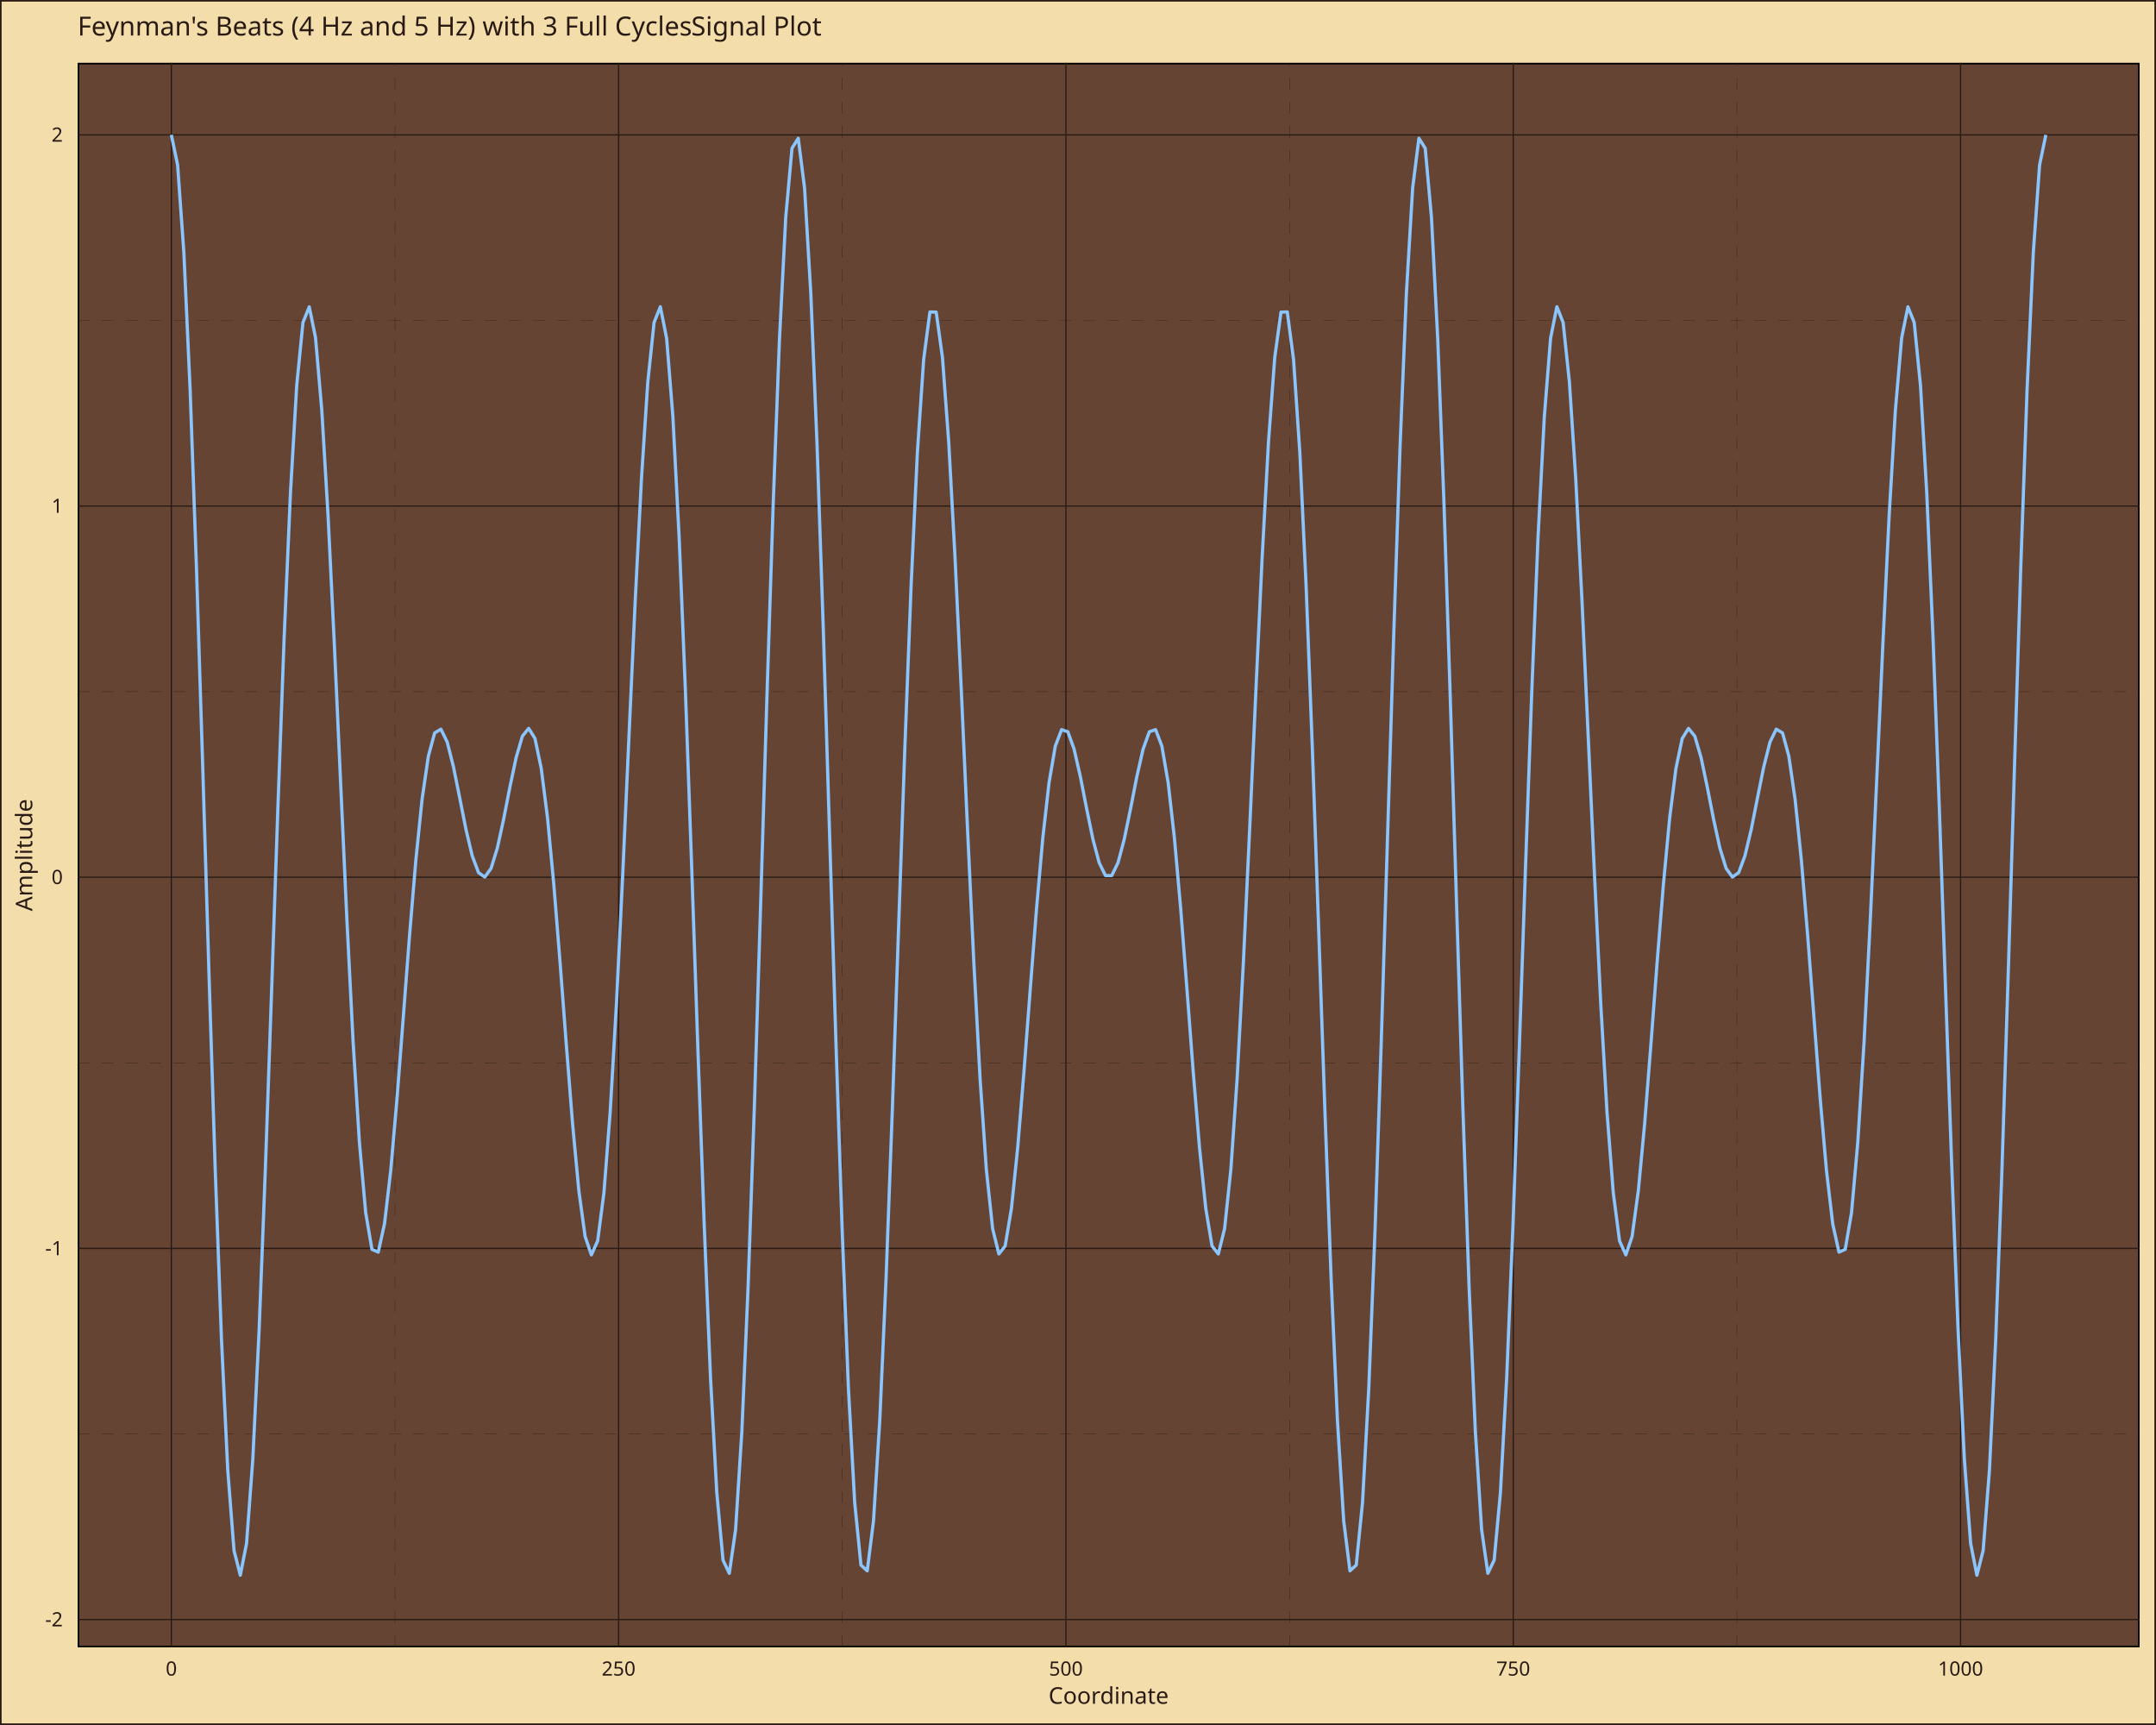
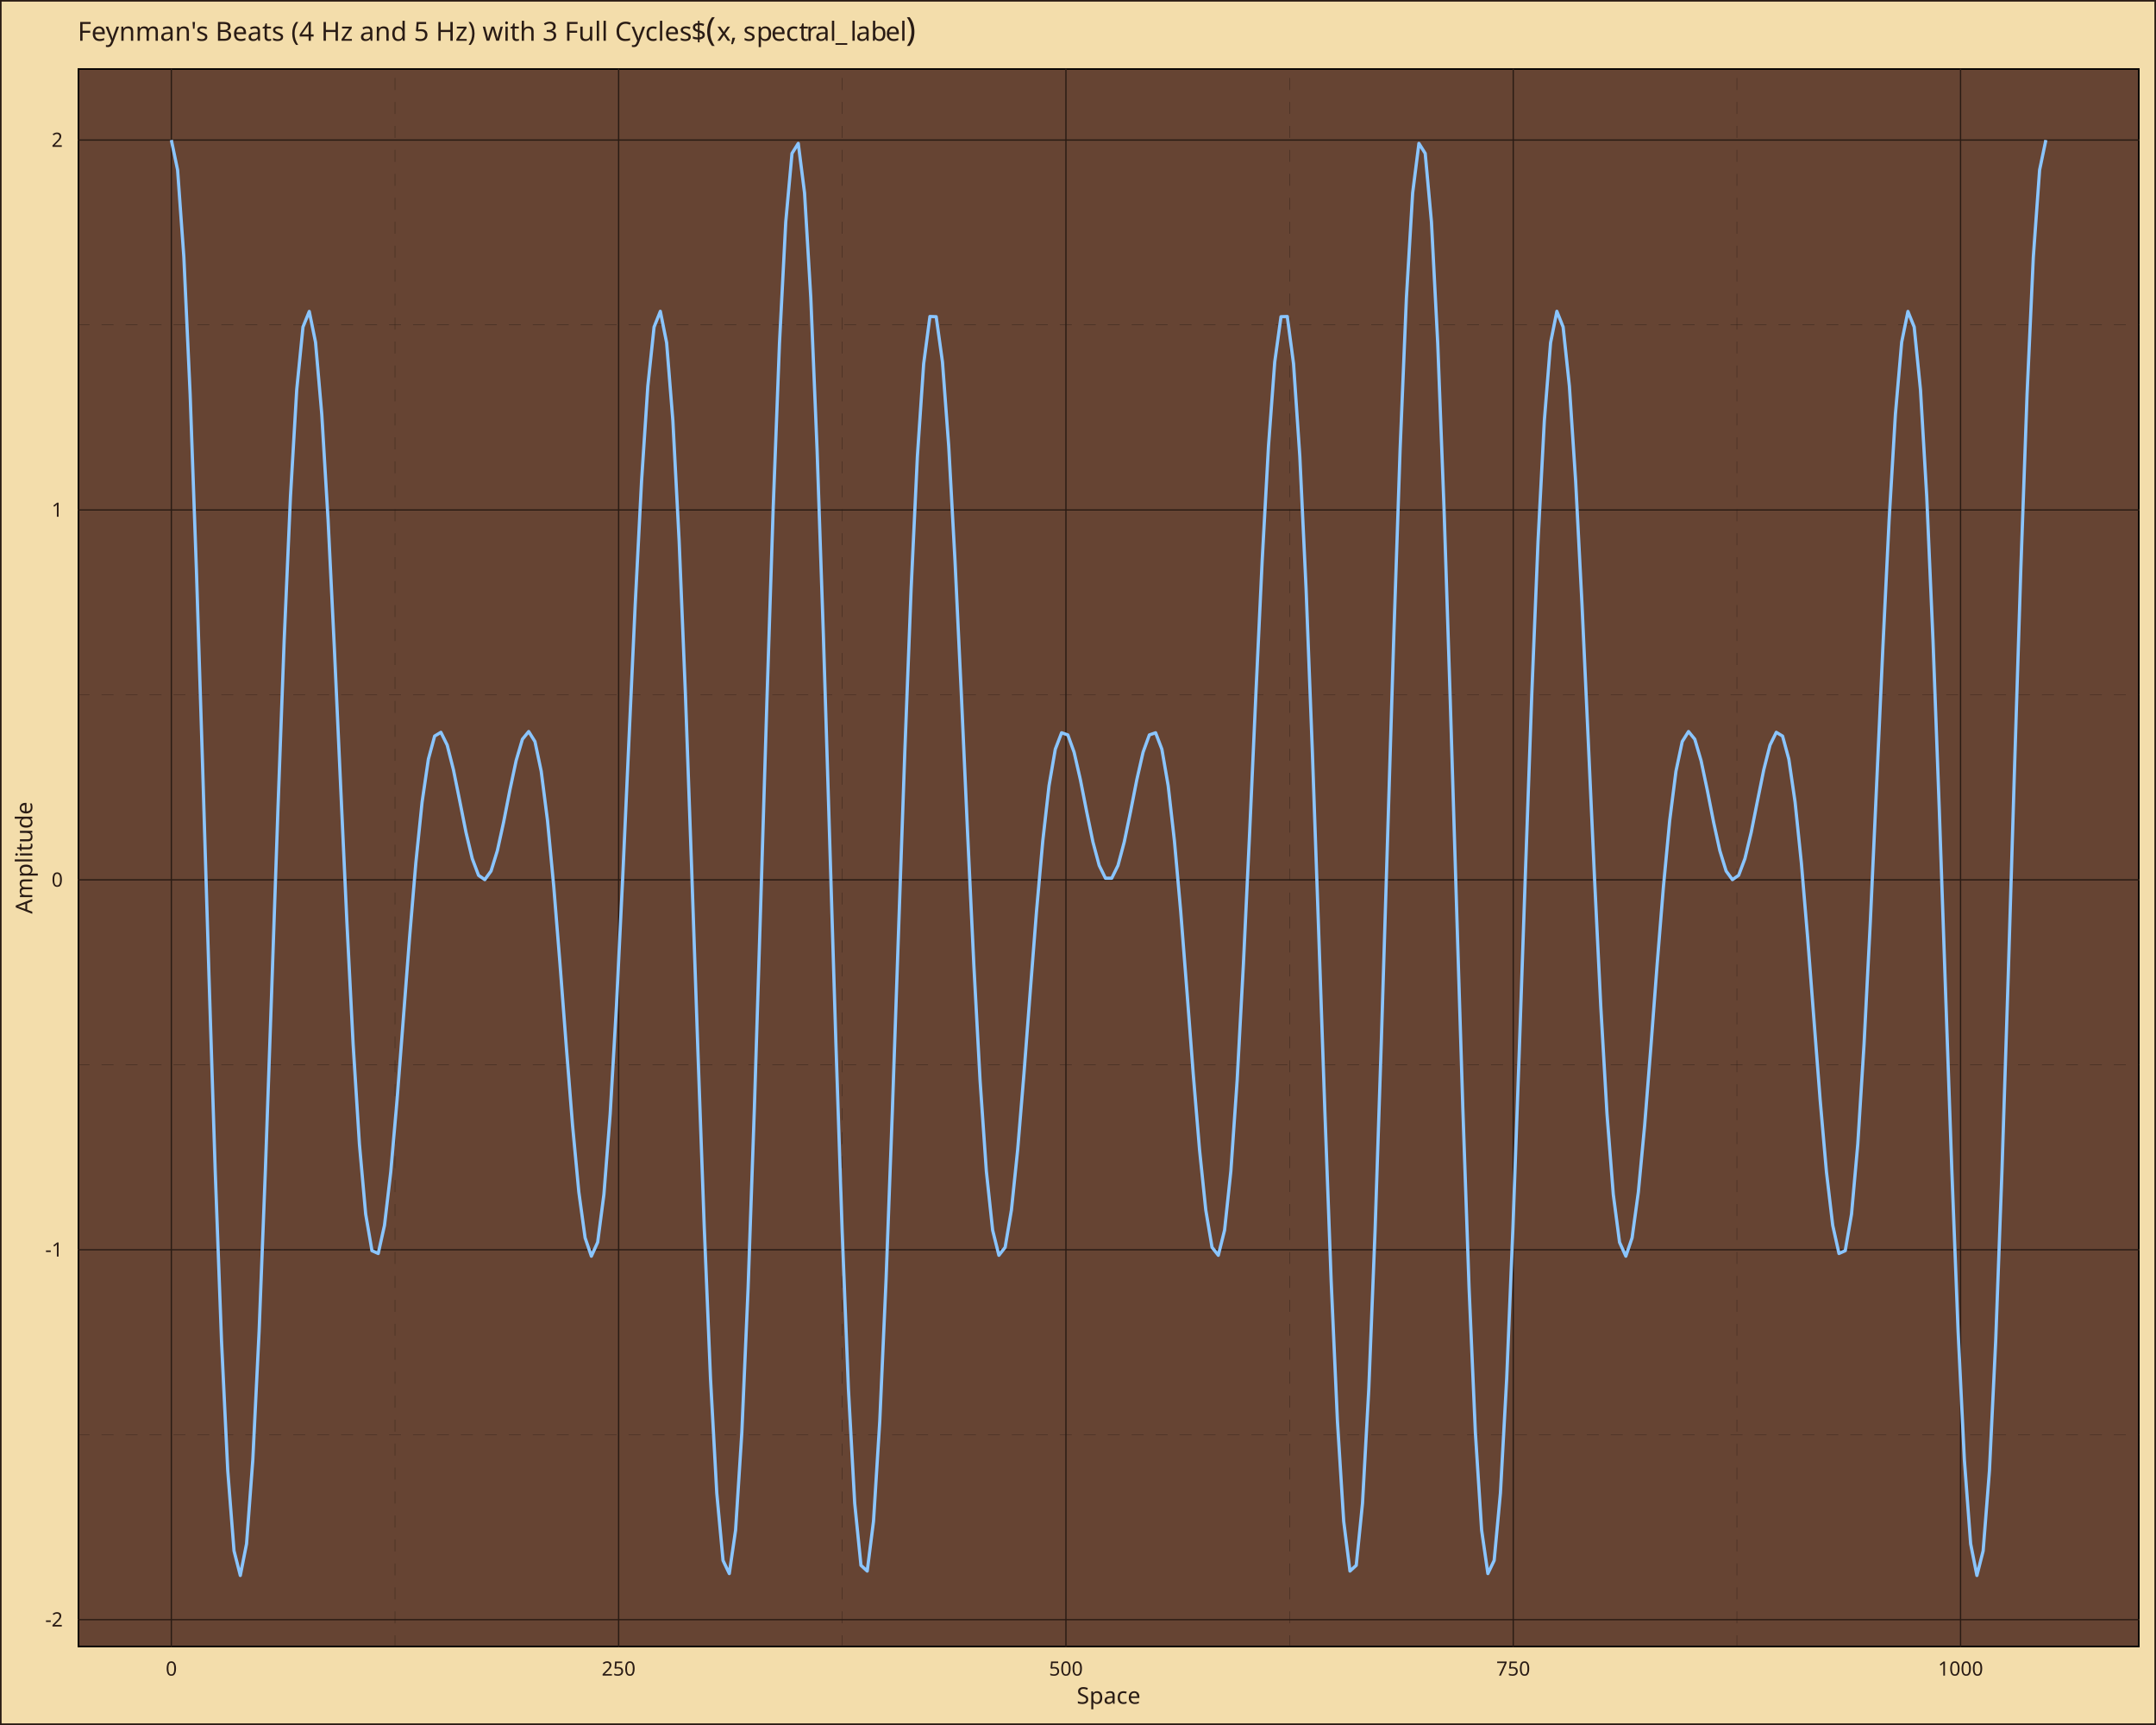
<svg xmlns="http://www.w3.org/2000/svg" class="svglite" data-engine-version="2.0" width="720.00pt" height="576.00pt" viewBox="0 0 720.00 576.00">
  <defs>
    <style type="text/css">
    .svglite line, .svglite polyline, .svglite polygon, .svglite path, .svglite rect, .svglite circle {
      fill: none;
      stroke: #000000;
      stroke-linecap: round;
      stroke-linejoin: round;
      stroke-miterlimit: 10.00;
    }
  </style>
  </defs>
  <rect width="100%" height="100%" style="stroke: none; fill: #FFFFFF;" />
  <defs>
    <clipPath id="cpMC4wMHw3MjAuMDB8MC4wMHw1NzYuMDA=">
      <rect x="0.00" y="0.00" width="720.00" height="576.00" />
    </clipPath>
  </defs>
  <g clip-path="url(#cpMC4wMHw3MjAuMDB8MC4wMHw1NzYuMDA=)">
    <rect x="0.00" y="0.00" width="720.00" height="576.00" style="stroke-width: 1.07; stroke: #291B14; fill: #F3DDAB;" />
  </g>
  <defs>
-     <clipPath id="cpMjUuOTJ8NzE0LjUyfDIwLjk5fDU1MC4wNA==">
-       <rect x="25.92" y="20.99" width="688.60" height="529.05" />
+     <clipPath id="cpMjUuOTJ8NzE0LjUyfDIyLjgwfDU1MC4wNA==">
+       <rect x="25.92" y="22.80" width="688.60" height="527.24" />
    </clipPath>
  </defs>
-   <g clip-path="url(#cpMjUuOTJ8NzE0LjUyfDIwLjk5fDU1MC4wNA==)">
-     <rect x="25.92" y="20.99" width="688.60" height="529.05" style="stroke-width: 1.07; fill: #664433;" />
-     <polyline points="25.92,478.83 714.52,478.83 " style="stroke-width: 0.11; stroke: #291B14; stroke-dasharray: 4.00,4.00; stroke-linecap: butt;" />
-     <polyline points="25.92,354.89 714.52,354.89 " style="stroke-width: 0.11; stroke: #291B14; stroke-dasharray: 4.00,4.00; stroke-linecap: butt;" />
-     <polyline points="25.92,230.95 714.52,230.95 " style="stroke-width: 0.11; stroke: #291B14; stroke-dasharray: 4.00,4.00; stroke-linecap: butt;" />
-     <polyline points="25.92,107.01 714.52,107.01 " style="stroke-width: 0.11; stroke: #291B14; stroke-dasharray: 4.00,4.00; stroke-linecap: butt;" />
-     <polyline points="131.91,550.04 131.91,20.99 " style="stroke-width: 0.11; stroke: #291B14; stroke-dasharray: 4.00,4.00; stroke-linecap: butt;" />
-     <polyline points="281.28,550.04 281.28,20.99 " style="stroke-width: 0.11; stroke: #291B14; stroke-dasharray: 4.00,4.00; stroke-linecap: butt;" />
-     <polyline points="430.66,550.04 430.66,20.99 " style="stroke-width: 0.11; stroke: #291B14; stroke-dasharray: 4.00,4.00; stroke-linecap: butt;" />
-     <polyline points="580.04,550.04 580.04,20.99 " style="stroke-width: 0.11; stroke: #291B14; stroke-dasharray: 4.00,4.00; stroke-linecap: butt;" />
-     <polyline points="25.92,540.79 714.52,540.79 " style="stroke-width: 0.43; stroke: #291B14; stroke-linecap: butt;" />
-     <polyline points="25.92,416.86 714.52,416.86 " style="stroke-width: 0.43; stroke: #291B14; stroke-linecap: butt;" />
-     <polyline points="25.92,292.92 714.52,292.92 " style="stroke-width: 0.43; stroke: #291B14; stroke-linecap: butt;" />
-     <polyline points="25.92,168.98 714.52,168.98 " style="stroke-width: 0.43; stroke: #291B14; stroke-linecap: butt;" />
-     <polyline points="25.92,45.04 714.52,45.04 " style="stroke-width: 0.43; stroke: #291B14; stroke-linecap: butt;" />
-     <polyline points="57.22,550.04 57.22,20.99 " style="stroke-width: 0.43; stroke: #291B14; stroke-linecap: butt;" />
-     <polyline points="206.59,550.04 206.59,20.99 " style="stroke-width: 0.43; stroke: #291B14; stroke-linecap: butt;" />
-     <polyline points="355.97,550.04 355.97,20.99 " style="stroke-width: 0.43; stroke: #291B14; stroke-linecap: butt;" />
-     <polyline points="505.35,550.04 505.35,20.99 " style="stroke-width: 0.43; stroke: #291B14; stroke-linecap: butt;" />
-     <polyline points="654.73,550.04 654.73,20.99 " style="stroke-width: 0.43; stroke: #291B14; stroke-linecap: butt;" />
-     <polyline points="57.22,45.04 59.31,55.06 61.40,84.29 63.50,130.25 65.59,189.06 67.69,255.76 69.78,324.80 71.87,390.44 73.97,447.32 76.06,490.87 78.15,517.73 80.25,525.99 82.34,515.37 84.43,487.17 86.53,444.17 88.62,390.31 90.72,330.35 92.81,269.45 94.90,212.67 97.00,164.55 99.09,128.73 101.18,107.67 103.28,102.46 105.37,112.77 107.46,136.96 109.56,172.26 111.65,215.08 113.75,261.36 115.84,306.96 117.93,348.06 120.03,381.48 122.12,404.92 124.21,417.17 126.31,418.11 128.40,408.68 130.50,390.73 132.59,366.75 134.68,339.61 136.78,312.22 138.87,287.25 140.96,266.85 143.06,252.47 145.15,244.74 147.24,243.48 149.34,247.76 151.43,256.05 153.53,266.46 155.62,277.00 157.71,285.80 159.81,291.39 161.90,292.86 163.99,289.96 166.09,283.16 168.18,273.59 170.27,262.88 172.37,252.95 174.46,245.80 176.56,243.22 178.65,246.57 180.74,256.54 182.84,273.04 184.93,295.16 187.02,321.21 189.12,348.83 191.21,375.24 193.30,397.52 195.40,412.88 197.49,419.01 199.59,414.36 201.68,398.32 203.77,371.36 205.87,335.07 207.96,292.08 210.05,245.80 212.15,200.22 214.24,159.47 216.34,127.50 218.43,107.68 220.52,102.43 222.62,112.95 224.71,139.12 226.80,179.38 228.90,230.84 230.99,289.54 233.08,350.70 235.18,409.18 237.27,459.93 239.37,498.38 241.46,520.96 243.55,525.35 245.65,510.78 247.74,478.07 249.83,429.64 251.93,369.28 254.02,301.89 256.11,232.99 258.21,168.31 260.30,113.29 262.40,72.54 264.49,49.51 266.58,46.16 268.68,62.76 270.77,97.92 272.86,148.65 274.96,210.68 277.05,278.80 279.14,347.33 281.24,410.62 283.33,463.51 285.43,501.80 287.52,522.60 289.61,524.52 291.71,507.82 293.80,474.31 295.89,427.20 297.99,370.75 300.08,309.90 302.17,249.83 304.27,195.46 306.36,151.09 308.46,119.99 310.55,104.16 312.64,104.22 314.74,119.41 316.83,147.66 318.92,185.89 321.02,230.33 323.11,276.83 325.21,321.33 327.30,360.19 329.39,390.49 331.49,410.28 333.58,418.71 335.67,416.04 337.77,403.53 339.86,383.27 341.95,357.91 344.05,330.37 346.14,303.51 348.24,279.86 350.33,261.34 352.42,249.14 354.52,243.63 356.61,244.35 358.70,250.16 360.80,259.38 362.89,270.06 364.98,280.21 367.08,288.08 369.17,292.36 371.27,292.36 373.36,288.08 375.45,280.21 377.55,270.06 379.64,259.38 381.73,250.16 383.83,244.35 385.92,243.63 388.01,249.14 390.11,261.34 392.20,279.86 394.30,303.51 396.39,330.37 398.48,357.91 400.58,383.27 402.67,403.53 404.76,416.04 406.86,418.71 408.95,410.28 411.05,390.49 413.14,360.19 415.23,321.33 417.33,276.83 419.42,230.33 421.51,185.89 423.61,147.66 425.70,119.41 427.79,104.22 429.89,104.16 431.98,119.99 434.08,151.09 436.17,195.46 438.26,249.83 440.36,309.90 442.45,370.75 444.54,427.20 446.64,474.31 448.73,507.82 450.82,524.52 452.92,522.60 455.01,501.80 457.11,463.51 459.20,410.62 461.29,347.33 463.39,278.80 465.48,210.68 467.57,148.65 469.67,97.92 471.76,62.76 473.85,46.16 475.95,49.51 478.04,72.54 480.14,113.29 482.23,168.31 484.32,232.99 486.42,301.89 488.51,369.28 490.60,429.64 492.70,478.07 494.79,510.78 496.88,525.35 498.98,520.96 501.07,498.38 503.17,459.93 505.26,409.18 507.35,350.70 509.45,289.54 511.54,230.84 513.63,179.38 515.73,139.12 517.82,112.95 519.92,102.43 522.01,107.68 524.10,127.50 526.20,159.47 528.29,200.22 530.38,245.80 532.48,292.08 534.57,335.07 536.66,371.36 538.76,398.32 540.85,414.36 542.95,419.01 545.04,412.88 547.13,397.52 549.23,375.24 551.32,348.83 553.41,321.21 555.51,295.16 557.60,273.04 559.69,256.54 561.79,246.57 563.88,243.22 565.98,245.80 568.07,252.95 570.16,262.88 572.26,273.59 574.35,283.16 576.44,289.96 578.54,292.86 580.63,291.39 582.72,285.80 584.82,277.00 586.91,266.46 589.01,256.05 591.10,247.76 593.19,243.48 595.29,244.74 597.38,252.47 599.47,266.85 601.57,287.25 603.66,312.22 605.76,339.61 607.85,366.75 609.94,390.73 612.04,408.68 614.13,418.11 616.22,417.17 618.32,404.92 620.41,381.48 622.50,348.06 624.60,306.96 626.69,261.36 628.79,215.08 630.88,172.26 632.97,136.96 635.07,112.77 637.16,102.46 639.25,107.67 641.35,128.73 643.44,164.55 645.53,212.67 647.63,269.45 649.72,330.35 651.82,390.31 653.91,444.17 656.00,487.17 658.10,515.37 660.19,525.99 662.28,517.73 664.38,490.87 666.47,447.32 668.56,390.44 670.66,324.80 672.75,255.76 674.85,189.06 676.94,130.25 679.03,84.29 681.13,55.06 683.22,45.04 " style="stroke-width: 1.07; stroke: #8AC5FF; stroke-linecap: butt;" />
+   <g clip-path="url(#cpMjUuOTJ8NzE0LjUyfDIyLjgwfDU1MC4wNA==)">
+     <rect x="25.92" y="22.80" width="688.60" height="527.24" style="stroke-width: 1.07; fill: #664433;" />
+     <polyline points="25.92,479.07 714.52,479.07 " style="stroke-width: 0.11; stroke: #291B14; stroke-dasharray: 4.00,4.00; stroke-linecap: butt;" />
+     <polyline points="25.92,355.55 714.52,355.55 " style="stroke-width: 0.11; stroke: #291B14; stroke-dasharray: 4.00,4.00; stroke-linecap: butt;" />
+     <polyline points="25.92,232.04 714.52,232.04 " style="stroke-width: 0.11; stroke: #291B14; stroke-dasharray: 4.00,4.00; stroke-linecap: butt;" />
+     <polyline points="25.92,108.52 714.52,108.52 " style="stroke-width: 0.11; stroke: #291B14; stroke-dasharray: 4.00,4.00; stroke-linecap: butt;" />
+     <polyline points="131.91,550.04 131.91,22.80 " style="stroke-width: 0.11; stroke: #291B14; stroke-dasharray: 4.00,4.00; stroke-linecap: butt;" />
+     <polyline points="281.28,550.04 281.28,22.80 " style="stroke-width: 0.11; stroke: #291B14; stroke-dasharray: 4.00,4.00; stroke-linecap: butt;" />
+     <polyline points="430.66,550.04 430.66,22.80 " style="stroke-width: 0.11; stroke: #291B14; stroke-dasharray: 4.00,4.00; stroke-linecap: butt;" />
+     <polyline points="580.04,550.04 580.04,22.80 " style="stroke-width: 0.11; stroke: #291B14; stroke-dasharray: 4.00,4.00; stroke-linecap: butt;" />
+     <polyline points="25.92,540.83 714.52,540.83 " style="stroke-width: 0.43; stroke: #291B14; stroke-linecap: butt;" />
+     <polyline points="25.92,417.31 714.52,417.31 " style="stroke-width: 0.43; stroke: #291B14; stroke-linecap: butt;" />
+     <polyline points="25.92,293.79 714.52,293.79 " style="stroke-width: 0.43; stroke: #291B14; stroke-linecap: butt;" />
+     <polyline points="25.92,170.28 714.52,170.28 " style="stroke-width: 0.43; stroke: #291B14; stroke-linecap: butt;" />
+     <polyline points="25.92,46.76 714.52,46.76 " style="stroke-width: 0.43; stroke: #291B14; stroke-linecap: butt;" />
+     <polyline points="57.22,550.04 57.22,22.80 " style="stroke-width: 0.43; stroke: #291B14; stroke-linecap: butt;" />
+     <polyline points="206.59,550.04 206.59,22.80 " style="stroke-width: 0.43; stroke: #291B14; stroke-linecap: butt;" />
+     <polyline points="355.97,550.04 355.97,22.80 " style="stroke-width: 0.43; stroke: #291B14; stroke-linecap: butt;" />
+     <polyline points="505.35,550.04 505.35,22.80 " style="stroke-width: 0.43; stroke: #291B14; stroke-linecap: butt;" />
+     <polyline points="654.73,550.04 654.73,22.80 " style="stroke-width: 0.43; stroke: #291B14; stroke-linecap: butt;" />
+     <polyline points="57.22,46.76 59.31,56.76 61.40,85.88 63.50,131.68 65.59,190.29 67.69,256.77 69.78,325.57 71.87,390.99 73.97,447.67 76.06,491.07 78.15,517.84 80.25,526.07 82.34,515.49 84.43,487.39 86.53,444.53 88.62,390.85 90.72,331.10 92.81,270.41 94.90,213.82 97.00,165.86 99.09,130.17 101.18,109.18 103.28,103.99 105.37,114.26 107.46,138.37 109.56,173.55 111.65,216.22 113.75,262.34 115.84,307.79 117.93,348.75 120.03,382.05 122.12,405.42 124.21,417.62 126.31,418.56 128.40,409.16 130.50,391.27 132.59,367.38 134.68,340.33 136.78,313.04 138.87,288.15 140.96,267.82 143.06,253.48 145.15,245.78 147.24,244.53 149.34,248.79 151.43,257.05 153.53,267.43 155.62,277.93 157.71,286.70 159.81,292.28 161.90,293.73 163.99,290.84 166.09,284.07 168.18,274.54 170.27,263.86 172.37,253.96 174.46,246.84 176.56,244.27 178.65,247.61 180.74,257.54 182.84,273.98 184.93,296.03 187.02,321.99 189.12,349.51 191.21,375.84 193.30,398.04 195.40,413.34 197.49,419.46 199.59,414.82 201.68,398.83 203.77,371.97 205.87,335.81 207.96,292.96 210.05,246.84 212.15,201.41 214.24,160.80 216.34,128.95 218.43,109.19 220.52,103.95 222.62,114.45 224.71,140.53 226.80,180.64 228.90,231.93 230.99,290.43 233.08,351.38 235.18,409.67 237.27,460.23 239.37,498.56 241.46,521.06 243.55,525.44 245.65,510.91 247.74,478.31 249.83,430.05 251.93,369.90 254.02,302.73 256.11,234.07 258.21,169.62 260.30,114.78 262.40,74.17 264.49,51.22 266.58,47.88 268.68,64.43 270.77,99.46 272.86,150.02 274.96,211.84 277.05,279.73 279.14,348.03 281.24,411.10 283.33,463.80 285.43,501.97 287.52,522.69 289.61,524.60 291.71,507.96 293.80,474.57 295.89,427.62 297.99,371.36 300.08,310.72 302.17,250.85 304.27,196.67 306.36,152.45 308.46,121.46 310.55,105.68 312.64,105.75 314.74,120.88 316.83,149.03 318.92,187.14 321.02,231.42 323.11,277.76 325.21,322.11 327.30,360.84 329.39,391.03 331.49,410.76 333.58,419.16 335.67,416.50 337.77,404.03 339.86,383.84 341.95,358.57 344.05,331.12 346.14,304.35 348.24,280.78 350.33,262.32 352.42,250.17 354.52,244.68 356.61,245.40 358.70,251.18 360.80,260.37 362.89,271.01 364.98,281.13 367.08,288.98 369.17,293.24 371.27,293.24 373.36,288.98 375.45,281.13 377.55,271.01 379.64,260.37 381.73,251.18 383.83,245.40 385.92,244.68 388.01,250.17 390.11,262.32 392.20,280.78 394.30,304.35 396.39,331.12 398.48,358.57 400.58,383.84 402.67,404.03 404.76,416.50 406.86,419.16 408.95,410.76 411.05,391.03 413.14,360.84 415.23,322.11 417.33,277.76 419.42,231.42 421.51,187.14 423.61,149.03 425.70,120.88 427.79,105.75 429.89,105.68 431.98,121.46 434.08,152.45 436.17,196.67 438.26,250.85 440.36,310.72 442.45,371.36 444.54,427.62 446.64,474.57 448.73,507.96 450.82,524.60 452.92,522.69 455.01,501.97 457.11,463.80 459.20,411.10 461.29,348.03 463.39,279.73 465.48,211.84 467.57,150.02 469.67,99.46 471.76,64.43 473.85,47.88 475.95,51.22 478.04,74.17 480.14,114.78 482.23,169.62 484.32,234.07 486.42,302.73 488.51,369.90 490.60,430.05 492.70,478.31 494.79,510.91 496.88,525.44 498.98,521.06 501.07,498.56 503.17,460.23 505.26,409.67 507.35,351.38 509.45,290.43 511.54,231.93 513.63,180.64 515.73,140.53 517.82,114.45 519.92,103.95 522.01,109.19 524.10,128.95 526.20,160.80 528.29,201.41 530.38,246.84 532.48,292.96 534.57,335.81 536.66,371.97 538.76,398.83 540.85,414.82 542.95,419.46 545.04,413.34 547.13,398.04 549.23,375.84 551.32,349.51 553.41,321.99 555.51,296.03 557.60,273.98 559.69,257.54 561.79,247.61 563.88,244.27 565.98,246.84 568.07,253.96 570.16,263.86 572.26,274.54 574.35,284.07 576.44,290.84 578.54,293.73 580.63,292.28 582.72,286.70 584.82,277.93 586.91,267.43 589.01,257.05 591.10,248.79 593.19,244.53 595.29,245.78 597.38,253.48 599.47,267.82 601.57,288.15 603.66,313.04 605.76,340.33 607.85,367.38 609.94,391.27 612.04,409.16 614.13,418.56 616.22,417.62 618.32,405.42 620.41,382.05 622.50,348.75 624.60,307.79 626.69,262.34 628.79,216.22 630.88,173.55 632.97,138.37 635.07,114.26 637.16,103.99 639.25,109.18 641.35,130.17 643.44,165.86 645.53,213.82 647.63,270.41 649.72,331.10 651.82,390.85 653.91,444.53 656.00,487.39 658.10,515.49 660.19,526.07 662.28,517.84 664.38,491.07 666.47,447.67 668.56,390.99 670.66,325.57 672.75,256.77 674.85,190.29 676.94,131.68 679.03,85.88 681.13,56.76 683.22,46.76 " style="stroke-width: 1.07; stroke: #8AC5FF; stroke-linecap: butt;" />
  </g>
  <g clip-path="url(#cpMC4wMHw3MjAuMDB8MC4wMHw1NzYuMDA=)">
-     <text x="20.99" y="543.07" text-anchor="end" style="font-size: 6.60px; fill: #291B14; font-family: sans;" textLength="5.87px" lengthAdjust="spacingAndGlyphs">-2</text>
-     <text x="20.99" y="419.13" text-anchor="end" style="font-size: 6.60px; fill: #291B14; font-family: sans;" textLength="5.87px" lengthAdjust="spacingAndGlyphs">-1</text>
-     <text x="20.99" y="295.19" text-anchor="end" style="font-size: 6.60px; fill: #291B14; font-family: sans;" textLength="3.67px" lengthAdjust="spacingAndGlyphs">0</text>
-     <text x="20.99" y="171.25" text-anchor="end" style="font-size: 6.60px; fill: #291B14; font-family: sans;" textLength="3.67px" lengthAdjust="spacingAndGlyphs">1</text>
-     <text x="20.99" y="47.31" text-anchor="end" style="font-size: 6.60px; fill: #291B14; font-family: sans;" textLength="3.67px" lengthAdjust="spacingAndGlyphs">2</text>
+     <text x="20.99" y="543.10" text-anchor="end" style="font-size: 6.60px; fill: #291B14; font-family: sans;" textLength="5.87px" lengthAdjust="spacingAndGlyphs">-2</text>
+     <text x="20.99" y="419.58" text-anchor="end" style="font-size: 6.60px; fill: #291B14; font-family: sans;" textLength="5.87px" lengthAdjust="spacingAndGlyphs">-1</text>
+     <text x="20.99" y="296.07" text-anchor="end" style="font-size: 6.60px; fill: #291B14; font-family: sans;" textLength="3.67px" lengthAdjust="spacingAndGlyphs">0</text>
+     <text x="20.99" y="172.55" text-anchor="end" style="font-size: 6.60px; fill: #291B14; font-family: sans;" textLength="3.67px" lengthAdjust="spacingAndGlyphs">1</text>
+     <text x="20.99" y="49.03" text-anchor="end" style="font-size: 6.60px; fill: #291B14; font-family: sans;" textLength="3.67px" lengthAdjust="spacingAndGlyphs">2</text>
    <text x="57.22" y="559.51" text-anchor="middle" style="font-size: 6.60px; fill: #291B14; font-family: sans;" textLength="3.67px" lengthAdjust="spacingAndGlyphs">0</text>
    <text x="206.59" y="559.51" text-anchor="middle" style="font-size: 6.60px; fill: #291B14; font-family: sans;" textLength="11.01px" lengthAdjust="spacingAndGlyphs">250</text>
    <text x="355.97" y="559.51" text-anchor="middle" style="font-size: 6.60px; fill: #291B14; font-family: sans;" textLength="11.01px" lengthAdjust="spacingAndGlyphs">500</text>
    <text x="505.35" y="559.51" text-anchor="middle" style="font-size: 6.60px; fill: #291B14; font-family: sans;" textLength="11.01px" lengthAdjust="spacingAndGlyphs">750</text>
    <text x="654.73" y="559.51" text-anchor="middle" style="font-size: 6.60px; fill: #291B14; font-family: sans;" textLength="14.68px" lengthAdjust="spacingAndGlyphs">1000</text>
-     <text x="370.22" y="568.92" text-anchor="middle" style="font-size: 7.70px; fill: #291B14; font-family: sans;" textLength="37.67px" lengthAdjust="spacingAndGlyphs">Coordinate</text>
-     <text transform="translate(10.78,285.52) rotate(-90)" text-anchor="middle" style="font-size: 7.70px; fill: #291B14; font-family: sans;" textLength="34.24px" lengthAdjust="spacingAndGlyphs">Amplitude</text>
-     <text x="25.92" y="11.86" style="font-size: 8.80px; fill: #291B14; font-family: sans;" textLength="202.72px" lengthAdjust="spacingAndGlyphs">Feynman's Beats (4 Hz and 5 Hz) with 3 Full Cycles</text>
-     <text x="228.64" y="11.86" style="font-size: 8.80px; fill: #291B14; font-family: sans;" textLength="2.20px" lengthAdjust="spacingAndGlyphs"> </text>
-     <text x="230.84" y="11.86" style="font-size: 8.80px; fill: #291B14; font-family: sans;" textLength="42.07px" lengthAdjust="spacingAndGlyphs">Signal Plot</text>
+     <text x="370.22" y="568.92" text-anchor="middle" style="font-size: 7.70px; fill: #291B14; font-family: sans;" textLength="21.84px" lengthAdjust="spacingAndGlyphs">Space</text>
+     <text transform="translate(10.78,286.42) rotate(-90)" text-anchor="middle" style="font-size: 7.70px; fill: #291B14; font-family: sans;" textLength="34.24px" lengthAdjust="spacingAndGlyphs">Amplitude</text>
+     <text x="25.92" y="13.61" style="font-size: 8.80px; fill: #291B14; font-family: sans;" textLength="202.72px" lengthAdjust="spacingAndGlyphs">Feynman's Beats (4 Hz and 5 Hz) with 3 Full Cycles</text>
+     <text x="228.64" y="13.61" style="font-size: 8.80px; fill: #291B14; font-family: sans;" textLength="2.20px" lengthAdjust="spacingAndGlyphs"> </text>
+     <text x="230.84" y="13.61" style="font-size: 8.80px; fill: #291B14; font-family: sans;" textLength="4.89px" lengthAdjust="spacingAndGlyphs">$</text>
+     <text x="235.73" y="13.61" style="font-size: 11.00px; fill: #291B14; font-family: sans;" textLength="3.66px" lengthAdjust="spacingAndGlyphs">(</text>
+     <text x="239.40" y="13.61" style="font-size: 8.80px; fill: #291B14; font-family: sans;" textLength="4.40px" lengthAdjust="spacingAndGlyphs">x</text>
+     <text x="243.80" y="13.61" style="font-size: 8.80px; fill: #291B14; font-family: sans;" textLength="2.20px" lengthAdjust="spacingAndGlyphs">,</text>
+     <text x="246.00" y="13.61" style="font-size: 8.80px; fill: #291B14; font-family: sans;" textLength="2.20px" lengthAdjust="spacingAndGlyphs"> </text>
+     <text x="248.20" y="13.61" style="font-size: 8.80px; fill: #291B14; font-family: sans;" textLength="4.40px" lengthAdjust="spacingAndGlyphs">s</text>
+     <text x="252.61" y="13.61" style="font-size: 8.80px; fill: #291B14; font-family: sans;" textLength="4.89px" lengthAdjust="spacingAndGlyphs">p</text>
+     <text x="257.50" y="13.61" style="font-size: 8.80px; fill: #291B14; font-family: sans;" textLength="4.89px" lengthAdjust="spacingAndGlyphs">e</text>
+     <text x="262.40" y="13.61" style="font-size: 8.80px; fill: #291B14; font-family: sans;" textLength="4.40px" lengthAdjust="spacingAndGlyphs">c</text>
+     <text x="266.80" y="13.61" style="font-size: 8.80px; fill: #291B14; font-family: sans;" textLength="2.44px" lengthAdjust="spacingAndGlyphs">t</text>
+     <text x="269.24" y="13.61" style="font-size: 8.80px; fill: #291B14; font-family: sans;" textLength="2.93px" lengthAdjust="spacingAndGlyphs">r</text>
+     <text x="272.17" y="13.61" style="font-size: 8.80px; fill: #291B14; font-family: sans;" textLength="4.89px" lengthAdjust="spacingAndGlyphs">a</text>
+     <text x="277.07" y="13.61" style="font-size: 8.80px; fill: #291B14; font-family: sans;" textLength="1.95px" lengthAdjust="spacingAndGlyphs">l</text>
+     <text x="279.02" y="13.61" style="font-size: 8.80px; fill: #291B14; font-family: sans;" textLength="4.89px" lengthAdjust="spacingAndGlyphs">_</text>
+     <text x="283.92" y="13.61" style="font-size: 8.80px; fill: #291B14; font-family: sans;" textLength="1.95px" lengthAdjust="spacingAndGlyphs">l</text>
+     <text x="285.87" y="13.61" style="font-size: 8.80px; fill: #291B14; font-family: sans;" textLength="4.89px" lengthAdjust="spacingAndGlyphs">a</text>
+     <text x="290.77" y="13.61" style="font-size: 8.80px; fill: #291B14; font-family: sans;" textLength="4.89px" lengthAdjust="spacingAndGlyphs">b</text>
+     <text x="295.66" y="13.61" style="font-size: 8.80px; fill: #291B14; font-family: sans;" textLength="4.89px" lengthAdjust="spacingAndGlyphs">e</text>
+     <text x="300.55" y="13.61" style="font-size: 8.80px; fill: #291B14; font-family: sans;" textLength="1.95px" lengthAdjust="spacingAndGlyphs">l</text>
+     <text x="302.51" y="13.61" style="font-size: 11.00px; fill: #291B14; font-family: sans;" textLength="3.66px" lengthAdjust="spacingAndGlyphs">)</text>
  </g>
</svg>
